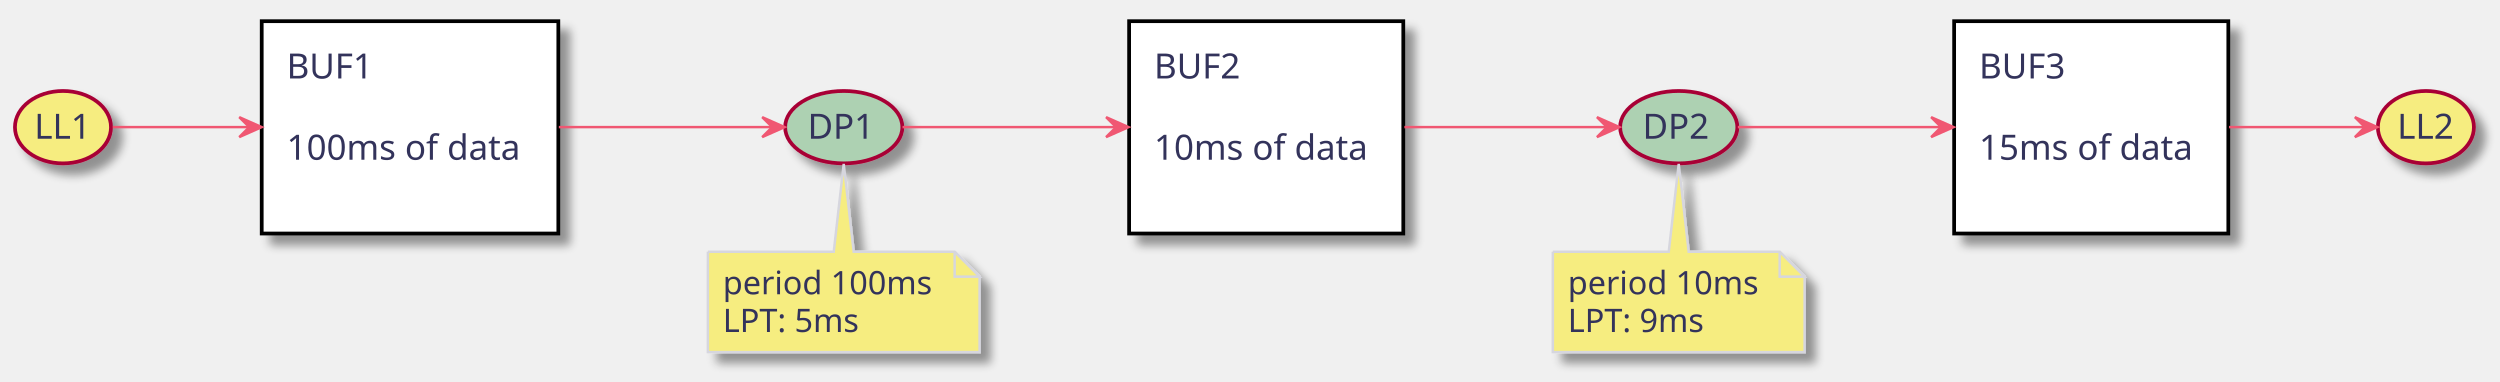
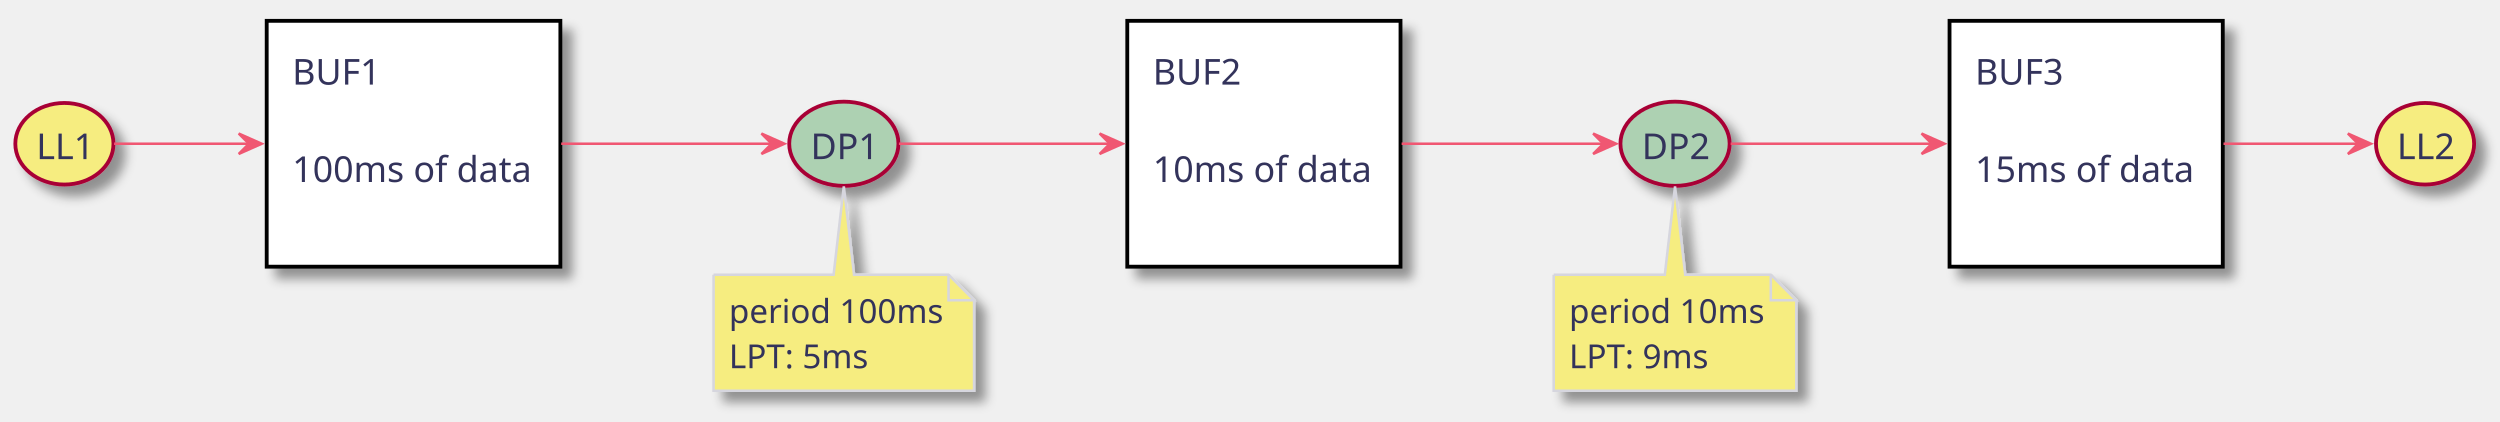
- <svg xmlns="http://www.w3.org/2000/svg" contentScriptType="application/ecmascript" contentStyleType="text/css" height="153px" preserveAspectRatio="none" style="width:1003px;height:153px;" version="1.1" viewBox="0 0 1003 153" width="1003px" zoomAndPan="magnify">
+ <svg xmlns="http://www.w3.org/2000/svg" contentScriptType="application/ecmascript" contentStyleType="text/css" height="165px" preserveAspectRatio="none" style="width:979px;height:165px;" version="1.1" viewBox="0 0 979 165" width="979px" zoomAndPan="magnify">
  <defs>
    <filter height="300%" id="fr54m6za27f58" width="300%" x="-1" y="-1">
      <feGaussianBlur result="blurOut" stdDeviation="2.0" />
      <feColorMatrix in="blurOut" result="blurOut2" type="matrix" values="0 0 0 0 0 0 0 0 0 0 0 0 0 0 0 0 0 0 .4 0" />
      <feOffset dx="4.0" dy="4.0" in="blurOut2" result="blurOut3" />
      <feBlend in="SourceGraphic" in2="blurOut3" mode="normal" />
    </filter>
  </defs>
  <g>
-     <ellipse cx="25.264" cy="51.024" fill="#F6ED80" filter="url(#fr54m6za27f58)" rx="19.264" ry="14.524" style="stroke: #A80036; stroke-width: 1.5;" />
-     <text fill="#33335B" font-family="sans-serif" font-size="14" lengthAdjust="spacingAndGlyphs" textLength="23" x="13.764" y="55.672">LL1</text>
-     <rect fill="#FFFFFF" filter="url(#fr54m6za27f58)" height="85.188" style="stroke: #000000; stroke-width: 1.5;" width="119" x="105" y="8.5" />
-     <text fill="#33335B" font-family="sans-serif" font-size="14" lengthAdjust="spacingAndGlyphs" textLength="37" x="115" y="31.495">BUF1</text>
-     <text fill="#33335B" font-family="sans-serif" font-size="14" lengthAdjust="spacingAndGlyphs" textLength="0" x="119" y="47.792" />
-     <text fill="#33335B" font-family="sans-serif" font-size="14" lengthAdjust="spacingAndGlyphs" textLength="99" x="115" y="64.089">100ms of data</text>
-     <text fill="#33335B" font-family="sans-serif" font-size="14" lengthAdjust="spacingAndGlyphs" textLength="0" x="119" y="80.386" />
-     <ellipse cx="338.506" cy="51.024" fill="#ADD1B2" filter="url(#fr54m6za27f58)" rx="23.506" ry="14.524" style="stroke: #A80036; stroke-width: 1.5;" />
-     <text fill="#33335B" font-family="sans-serif" font-size="14" lengthAdjust="spacingAndGlyphs" textLength="29" x="324.006" y="55.672">DP1</text>
-     <path d="M284,101 L284,141.266 A0,0 0 0 0 284,141.266 L393,141.266 A0,0 0 0 0 393,141.266 L393,111 L383,101 L342.5,101 L338.5,65.77 L334.5,101 L284,101 A0,0 0 0 0 284,101 " fill="#F6ED80" filter="url(#fr54m6za27f58)" style="stroke: #D6D6DE; stroke-width: 1.0;" />
-     <path d="M383,101 L383,111 L393,111 L383,101 " fill="#F6ED80" style="stroke: #D6D6DE; stroke-width: 1.0;" />
-     <text fill="#33335B" font-family="sans-serif" font-size="13" lengthAdjust="spacingAndGlyphs" textLength="88" x="290" y="118.067">period 100ms</text>
-     <text fill="#33335B" font-family="sans-serif" font-size="13" lengthAdjust="spacingAndGlyphs" textLength="62" x="290" y="133.2">LPT:  5ms</text>
-     <rect fill="#FFFFFF" filter="url(#fr54m6za27f58)" height="85.188" style="stroke: #000000; stroke-width: 1.5;" width="110" x="453" y="8.5" />
-     <text fill="#33335B" font-family="sans-serif" font-size="14" lengthAdjust="spacingAndGlyphs" textLength="37" x="463" y="31.495">BUF2</text>
-     <text fill="#33335B" font-family="sans-serif" font-size="14" lengthAdjust="spacingAndGlyphs" textLength="0" x="467" y="47.792" />
-     <text fill="#33335B" font-family="sans-serif" font-size="14" lengthAdjust="spacingAndGlyphs" textLength="90" x="463" y="64.089">10ms of data</text>
-     <text fill="#33335B" font-family="sans-serif" font-size="14" lengthAdjust="spacingAndGlyphs" textLength="0" x="467" y="80.386" />
-     <ellipse cx="673.506" cy="51.024" fill="#ADD1B2" filter="url(#fr54m6za27f58)" rx="23.506" ry="14.524" style="stroke: #A80036; stroke-width: 1.5;" />
-     <text fill="#33335B" font-family="sans-serif" font-size="14" lengthAdjust="spacingAndGlyphs" textLength="29" x="659.006" y="55.672">DP2</text>
-     <path d="M623,101 L623,141.266 A0,0 0 0 0 623,141.266 L724,141.266 A0,0 0 0 0 724,141.266 L724,111 L714,101 L677.5,101 L673.5,65.77 L669.5,101 L623,101 A0,0 0 0 0 623,101 " fill="#F6ED80" filter="url(#fr54m6za27f58)" style="stroke: #D6D6DE; stroke-width: 1.0;" />
-     <path d="M714,101 L714,111 L724,111 L714,101 " fill="#F6ED80" style="stroke: #D6D6DE; stroke-width: 1.0;" />
-     <text fill="#33335B" font-family="sans-serif" font-size="13" lengthAdjust="spacingAndGlyphs" textLength="80" x="629" y="118.067">period 10ms</text>
-     <text fill="#33335B" font-family="sans-serif" font-size="13" lengthAdjust="spacingAndGlyphs" textLength="62" x="629" y="133.2">LPT:  9ms</text>
-     <rect fill="#FFFFFF" filter="url(#fr54m6za27f58)" height="85.188" style="stroke: #000000; stroke-width: 1.5;" width="110" x="784" y="8.5" />
-     <text fill="#33335B" font-family="sans-serif" font-size="14" lengthAdjust="spacingAndGlyphs" textLength="37" x="794" y="31.495">BUF3</text>
-     <text fill="#33335B" font-family="sans-serif" font-size="14" lengthAdjust="spacingAndGlyphs" textLength="0" x="798" y="47.792" />
-     <text fill="#33335B" font-family="sans-serif" font-size="14" lengthAdjust="spacingAndGlyphs" textLength="90" x="794" y="64.089">15ms of data</text>
-     <text fill="#33335B" font-family="sans-serif" font-size="14" lengthAdjust="spacingAndGlyphs" textLength="0" x="798" y="80.386" />
-     <ellipse cx="973.264" cy="51.024" fill="#F6ED80" filter="url(#fr54m6za27f58)" rx="19.264" ry="14.524" style="stroke: #A80036; stroke-width: 1.5;" />
-     <text fill="#33335B" font-family="sans-serif" font-size="14" lengthAdjust="spacingAndGlyphs" textLength="23" x="961.764" y="55.672">LL2</text>
-     <path d="M45.26,51 C59.52,51 80.01,51 99.94,51 " fill="none" id="mod1-&gt;buf1" style="stroke: #F05772; stroke-width: 1.0;" />
-     <polygon fill="#F05772" points="104.99,51,95.99,47,99.99,51,95.99,55,104.99,51" style="stroke: #F05772; stroke-width: 1.0;" />
-     <path d="M224.21,51 C253.16,51 286.72,51 309.75,51 " fill="none" id="buf1-&gt;mod2" style="stroke: #F05772; stroke-width: 1.0;" />
-     <polygon fill="#F05772" points="314.79,51,305.79,47,309.79,51,305.79,55,314.79,51" style="stroke: #F05772; stroke-width: 1.0;" />
-     <path d="M362.09,51 C383.95,51 418.04,51 447.67,51 " fill="none" id="mod2-&gt;buf2" style="stroke: #F05772; stroke-width: 1.0;" />
-     <polygon fill="#F05772" points="452.76,51,443.76,47,447.76,51,443.76,55,452.76,51" style="stroke: #F05772; stroke-width: 1.0;" />
-     <path d="M563.44,51 C590.62,51 622.34,51 644.55,51 " fill="none" id="buf2-&gt;mod3" style="stroke: #F05772; stroke-width: 1.0;" />
-     <polygon fill="#F05772" points="649.7,51,640.7,47,644.7,51,640.7,55,649.7,51" style="stroke: #F05772; stroke-width: 1.0;" />
-     <path d="M697.23,51 C718.22,51 750.3,51 778.54,51 " fill="none" id="mod3-&gt;buf3" style="stroke: #F05772; stroke-width: 1.0;" />
-     <polygon fill="#F05772" points="783.77,51,774.77,47,778.77,51,774.77,55,783.77,51" style="stroke: #F05772; stroke-width: 1.0;" />
-     <path d="M894.28,51 C913.12,51 933.29,51 948.44,51 " fill="none" id="buf3-&gt;mod4" style="stroke: #F05772; stroke-width: 1.0;" />
-     <polygon fill="#F05772" points="953.78,51,944.78,47,948.78,51,944.78,55,953.78,51" style="stroke: #F05772; stroke-width: 1.0;" />
+     <ellipse cx="25.218" cy="56.294" fill="#F6ED80" filter="url(#fr54m6za27f58)" rx="19.218" ry="15.975" style="stroke: #A80036; stroke-width: 1.5;" />
+     <text fill="#33335B" font-family="sans-serif" font-size="14" lengthAdjust="spacingAndGlyphs" textLength="22" x="14.218" y="62.328">LL1</text>
+     <rect fill="#FFFFFF" filter="url(#fr54m6za27f58)" height="96.272" style="stroke: #000000; stroke-width: 1.5;" width="115" x="104.44" y="8.16" />
+     <text fill="#33335B" font-family="sans-serif" font-size="14" lengthAdjust="spacingAndGlyphs" textLength="34" x="114.44" y="33.126">BUF1</text>
+     <text fill="#33335B" font-family="sans-serif" font-size="14" lengthAdjust="spacingAndGlyphs" textLength="0" x="118.44" y="52.194" />
+     <text fill="#33335B" font-family="sans-serif" font-size="14" lengthAdjust="spacingAndGlyphs" textLength="95" x="114.44" y="71.262">100ms of data</text>
+     <text fill="#33335B" font-family="sans-serif" font-size="14" lengthAdjust="spacingAndGlyphs" textLength="0" x="118.44" y="90.33" />
+     <ellipse cx="330.445" cy="56.293" fill="#ADD1B2" filter="url(#fr54m6za27f58)" rx="21.385" ry="16.483" style="stroke: #A80036; stroke-width: 1.5;" />
+     <text fill="#33335B" font-family="sans-serif" font-size="14" lengthAdjust="spacingAndGlyphs" textLength="26" x="317.445" y="62.327">DP1</text>
+     <path d="M279.44,107.59 L279.44,153.002 A0,0 0 0 0 279.44,153.002 L381.44,153.002 A0,0 0 0 0 381.44,153.002 L381.44,117.59 L371.44,107.59 L334.44,107.59 L330.44,72.99 L326.44,107.59 L279.44,107.59 A0,0 0 0 0 279.44,107.59 " fill="#F6ED80" filter="url(#fr54m6za27f58)" style="stroke: #D6D6DE; stroke-width: 1.0;" />
+     <path d="M371.44,107.59 L371.44,117.59 L381.44,117.59 L371.44,107.59 " fill="#F6ED80" style="stroke: #D6D6DE; stroke-width: 1.0;" />
+     <text fill="#33335B" font-family="sans-serif" font-size="13" lengthAdjust="spacingAndGlyphs" textLength="81" x="285.44" y="126.487">period 100ms</text>
+     <text fill="#33335B" font-family="sans-serif" font-size="13" lengthAdjust="spacingAndGlyphs" textLength="56" x="285.44" y="144.193">LPT:  5ms</text>
+     <rect fill="#FFFFFF" filter="url(#fr54m6za27f58)" height="96.272" style="stroke: #000000; stroke-width: 1.5;" width="107" x="441.44" y="8.16" />
+     <text fill="#33335B" font-family="sans-serif" font-size="14" lengthAdjust="spacingAndGlyphs" textLength="34" x="451.44" y="33.126">BUF2</text>
+     <text fill="#33335B" font-family="sans-serif" font-size="14" lengthAdjust="spacingAndGlyphs" textLength="0" x="455.44" y="52.194" />
+     <text fill="#33335B" font-family="sans-serif" font-size="14" lengthAdjust="spacingAndGlyphs" textLength="87" x="451.44" y="71.262">10ms of data</text>
+     <text fill="#33335B" font-family="sans-serif" font-size="14" lengthAdjust="spacingAndGlyphs" textLength="0" x="455.44" y="90.33" />
+     <ellipse cx="655.945" cy="56.293" fill="#ADD1B2" filter="url(#fr54m6za27f58)" rx="21.385" ry="16.483" style="stroke: #A80036; stroke-width: 1.5;" />
+     <text fill="#33335B" font-family="sans-serif" font-size="14" lengthAdjust="spacingAndGlyphs" textLength="26" x="642.945" y="62.327">DP2</text>
+     <path d="M608.44,107.59 L608.44,153.002 A0,0 0 0 0 608.44,153.002 L703.44,153.002 A0,0 0 0 0 703.44,153.002 L703.44,117.59 L693.44,107.59 L659.94,107.59 L655.94,72.99 L651.94,107.59 L608.44,107.59 A0,0 0 0 0 608.44,107.59 " fill="#F6ED80" filter="url(#fr54m6za27f58)" style="stroke: #D6D6DE; stroke-width: 1.0;" />
+     <path d="M693.44,107.59 L693.44,117.59 L703.44,117.59 L693.44,107.59 " fill="#F6ED80" style="stroke: #D6D6DE; stroke-width: 1.0;" />
+     <text fill="#33335B" font-family="sans-serif" font-size="13" lengthAdjust="spacingAndGlyphs" textLength="74" x="614.44" y="126.487">period 10ms</text>
+     <text fill="#33335B" font-family="sans-serif" font-size="13" lengthAdjust="spacingAndGlyphs" textLength="56" x="614.44" y="144.193">LPT:  9ms</text>
+     <rect fill="#FFFFFF" filter="url(#fr54m6za27f58)" height="96.272" style="stroke: #000000; stroke-width: 1.5;" width="107" x="763.44" y="8.16" />
+     <text fill="#33335B" font-family="sans-serif" font-size="14" lengthAdjust="spacingAndGlyphs" textLength="34" x="773.44" y="33.126">BUF3</text>
+     <text fill="#33335B" font-family="sans-serif" font-size="14" lengthAdjust="spacingAndGlyphs" textLength="0" x="777.44" y="52.194" />
+     <text fill="#33335B" font-family="sans-serif" font-size="14" lengthAdjust="spacingAndGlyphs" textLength="87" x="773.44" y="71.262">15ms of data</text>
+     <text fill="#33335B" font-family="sans-serif" font-size="14" lengthAdjust="spacingAndGlyphs" textLength="0" x="777.44" y="90.33" />
+     <ellipse cx="949.648" cy="56.294" fill="#F6ED80" filter="url(#fr54m6za27f58)" rx="19.218" ry="15.975" style="stroke: #A80036; stroke-width: 1.5;" />
+     <text fill="#33335B" font-family="sans-serif" font-size="14" lengthAdjust="spacingAndGlyphs" textLength="22" x="938.648" y="62.328">LL2</text>
+     <path d="M44.67,56.29 C58.52,56.29 78.35,56.29 97.73,56.29 " fill="none" id="mod1-&gt;buf1" style="stroke: #F05772; stroke-width: 1.0;" />
+     <polygon fill="#F05772" points="102.48,56.29,93.48,52.29,97.48,56.29,93.48,60.29,102.48,56.29" style="stroke: #F05772; stroke-width: 1.0;" />
+     <path d="M219.77,56.29 C247.72,56.29 280.11,56.29 302.4,56.29 " fill="none" id="buf1-&gt;mod2" style="stroke: #F05772; stroke-width: 1.0;" />
+     <polygon fill="#F05772" points="307.18,56.29,298.18,52.29,302.18,56.29,298.18,60.29,307.18,56.29" style="stroke: #F05772; stroke-width: 1.0;" />
+     <path d="M352.02,56.29 C372.74,56.29 405.7,56.29 434.64,56.29 " fill="none" id="mod2-&gt;buf2" style="stroke: #F05772; stroke-width: 1.0;" />
+     <polygon fill="#F05772" points="439.61,56.29,430.61,52.29,434.61,56.29,430.61,60.29,439.61,56.29" style="stroke: #F05772; stroke-width: 1.0;" />
+     <path d="M548.88,56.29 C575.41,56.29 606.39,56.29 627.99,56.29 " fill="none" id="buf2-&gt;mod3" style="stroke: #F05772; stroke-width: 1.0;" />
+     <polygon fill="#F05772" points="632.87,56.29,623.87,52.29,627.87,56.29,623.87,60.29,632.87,56.29" style="stroke: #F05772; stroke-width: 1.0;" />
+     <path d="M677.72,56.29 C697.76,56.29 729.03,56.29 756.77,56.29 " fill="none" id="mod3-&gt;buf3" style="stroke: #F05772; stroke-width: 1.0;" />
+     <polygon fill="#F05772" points="761.48,56.29,752.48,52.29,756.48,56.29,752.48,60.29,761.48,56.29" style="stroke: #F05772; stroke-width: 1.0;" />
+     <path d="M870.73,56.29 C889.08,56.29 908.81,56.29 923.82,56.29 " fill="none" id="buf3-&gt;mod4" style="stroke: #F05772; stroke-width: 1.0;" />
+     <polygon fill="#F05772" points="928.43,56.29,919.43,52.29,923.43,56.29,919.43,60.29,928.43,56.29" style="stroke: #F05772; stroke-width: 1.0;" />
  </g>
</svg>
